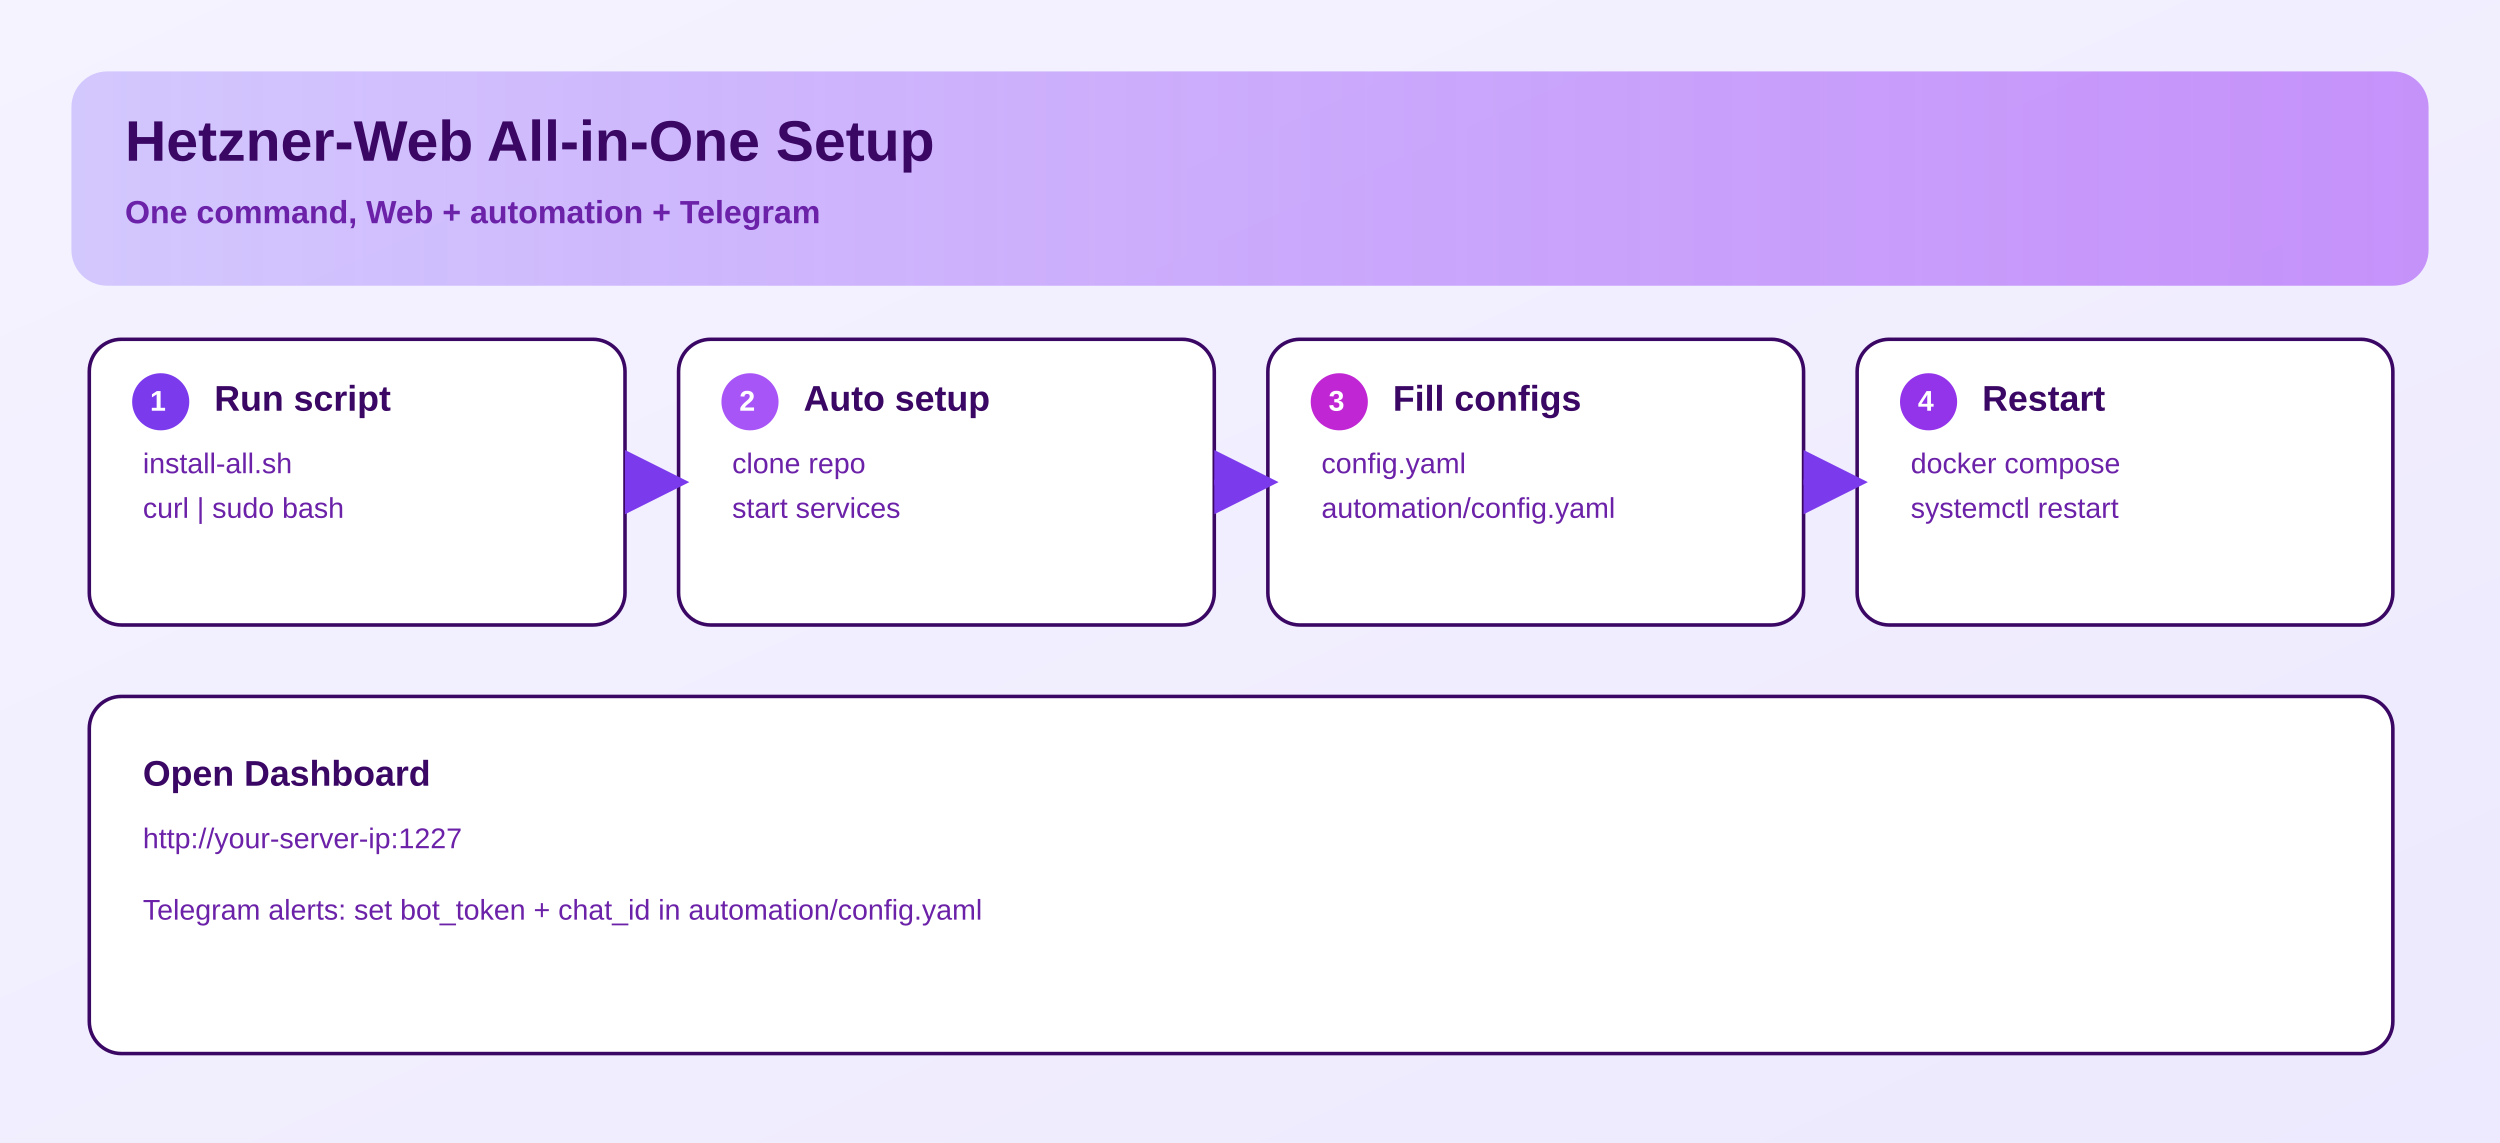
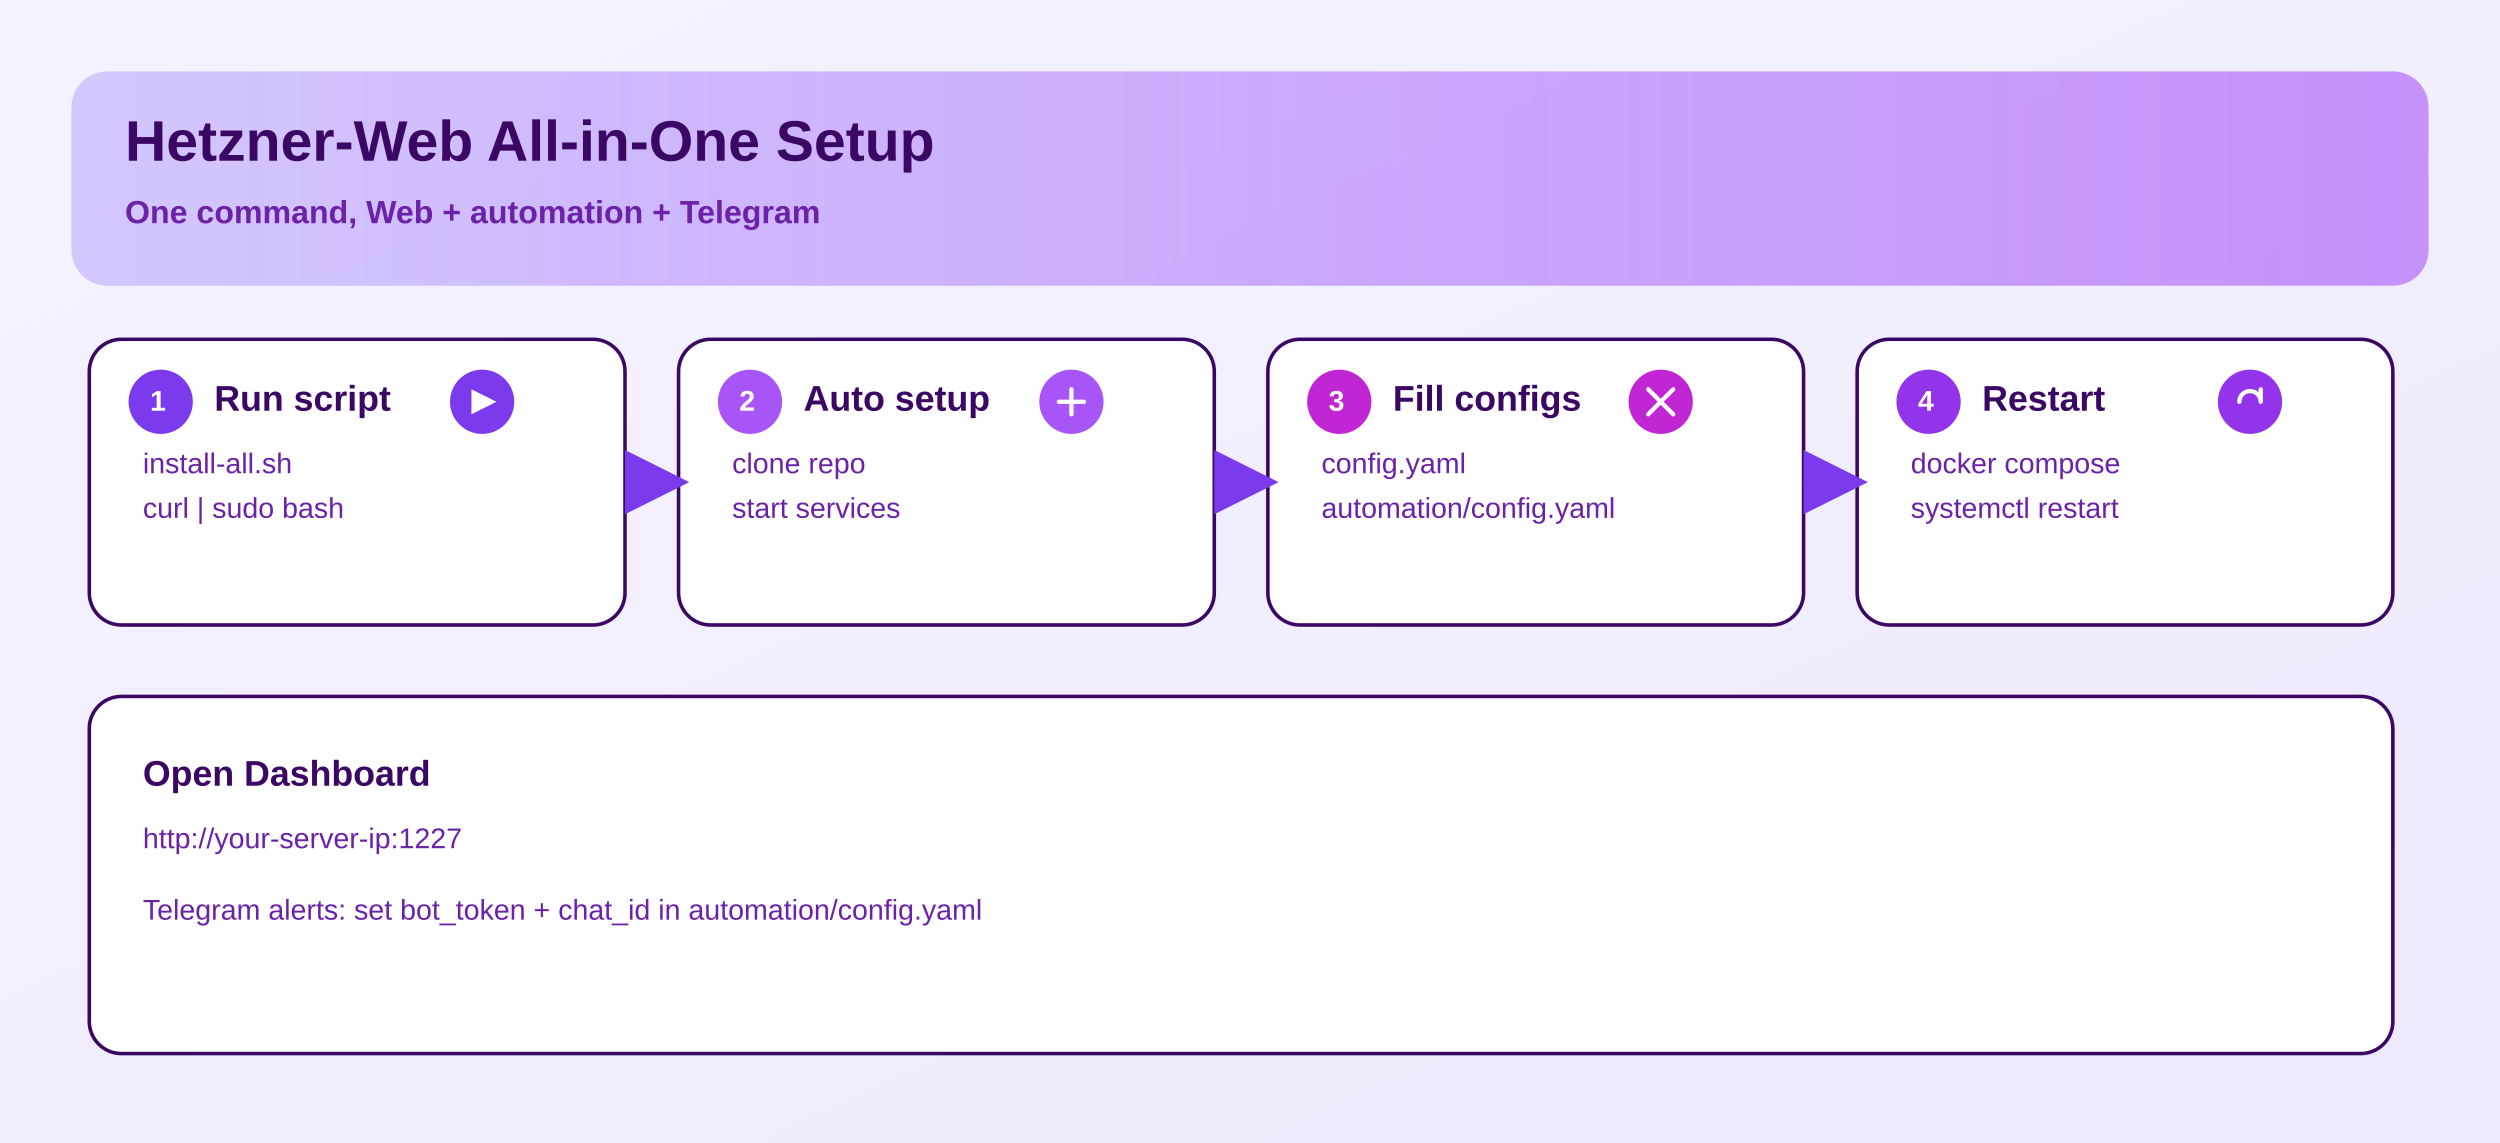
<svg xmlns="http://www.w3.org/2000/svg" width="1400" height="640" viewBox="0 0 1400 640">
  <defs>
    <linearGradient id="bg" x1="0" x2="1" y1="0" y2="1">
      <stop offset="0%" stop-color="#f5f3ff" />
      <stop offset="100%" stop-color="#ede9fe" />
    </linearGradient>
    <linearGradient id="glow" x1="0" x2="1" y1="0" y2="0">
      <stop offset="0%" stop-color="#c4b5fd" stop-opacity="0.7" />
      <stop offset="100%" stop-color="#a855f7" stop-opacity="0.6" />
    </linearGradient>
    <style>
      .title { font: 800 32px "Arial Rounded MT Bold", "Trebuchet MS", Arial, sans-serif; fill: #3b0764; }
      .subtitle { font: 600 18px "Arial Rounded MT Bold", "Trebuchet MS", Arial, sans-serif; fill: #6b21a8; }
      .card { fill: #ffffff; stroke: #3b0764; stroke-width: 2; rx: 18; ry: 18; }
      .step { font: 800 20px "Arial Rounded MT Bold", "Trebuchet MS", Arial, sans-serif; fill: #3b0764; }
      .text { font: 500 16px "Arial Rounded MT Bold", "Trebuchet MS", Arial, sans-serif; fill: #6b21a8; }
      .badge { font: 800 16px "Arial Rounded MT Bold", "Trebuchet MS", Arial, sans-serif; fill: #ffffff; }
      .arrow { stroke: #7c3aed; stroke-width: 3; fill: none; marker-end: url(#arrow); }
+       .icon { stroke: #ffffff; stroke-width: 2.4; fill: none; stroke-linecap: round; stroke-linejoin: round; }
    </style>
    <marker id="arrow" markerWidth="12" markerHeight="12" refX="10" refY="6" orient="auto">
      <path d="M0,0 L12,6 L0,12 Z" fill="#7c3aed" />
    </marker>
  </defs>
  <rect x="0" y="0" width="1400" height="640" fill="url(#bg)" />
  <rect x="40" y="40" width="1320" height="120" fill="url(#glow)" rx="20" ry="20" />
  <text x="70" y="90" class="title">Hetzner-Web All-in-One Setup</text>
  <text x="70" y="125" class="subtitle">One command, Web + automation + Telegram</text>
  <rect x="50" y="190" width="300" height="160" class="card" />
-   <circle cx="90" cy="225" r="16" fill="#7c3aed" />
+   <circle cx="90" cy="225" r="18" fill="#7c3aed" />
  <text x="84" y="230" class="badge">1</text>
+   <circle cx="270" cy="225" r="18" fill="#7c3aed" />
+   <path d="M264 218 L278 225 L264 232 Z" fill="#ffffff" />
  <text x="120" y="230" class="step">Run script</text>
  <text x="80" y="265" class="text">install-all.sh</text>
  <text x="80" y="290" class="text">curl | sudo bash</text>
  <rect x="380" y="190" width="300" height="160" class="card" />
-   <circle cx="420" cy="225" r="16" fill="#a855f7" />
+   <circle cx="420" cy="225" r="18" fill="#a855f7" />
  <text x="414" y="230" class="badge">2</text>
+   <circle cx="600" cy="225" r="18" fill="#a855f7" />
+   <path class="icon" d="M593 225 L607 225 M600 218 L600 232" />
  <text x="450" y="230" class="step">Auto setup</text>
  <text x="410" y="265" class="text">clone repo</text>
  <text x="410" y="290" class="text">start services</text>
  <rect x="710" y="190" width="300" height="160" class="card" />
-   <circle cx="750" cy="225" r="16" fill="#c026d3" />
+   <circle cx="750" cy="225" r="18" fill="#c026d3" />
  <text x="744" y="230" class="badge">3</text>
+   <circle cx="930" cy="225" r="18" fill="#c026d3" />
+   <path class="icon" d="M923 232 L937 218 M923 218 L937 232" />
  <text x="780" y="230" class="step">Fill configs</text>
  <text x="740" y="265" class="text">config.yaml</text>
  <text x="740" y="290" class="text">automation/config.yaml</text>
  <rect x="1040" y="190" width="300" height="160" class="card" />
-   <circle cx="1080" cy="225" r="16" fill="#9333ea" />
+   <circle cx="1080" cy="225" r="18" fill="#9333ea" />
  <text x="1074" y="230" class="badge">4</text>
+   <circle cx="1260" cy="225" r="18" fill="#9333ea" />
+   <path class="icon" d="M1254 225 A6 6 0 1 1 1266 225 M1266 225 L1266 218" />
  <text x="1110" y="230" class="step">Restart</text>
  <text x="1070" y="265" class="text">docker compose</text>
  <text x="1070" y="290" class="text">systemctl restart</text>
  <path d="M350 270 L380 270" class="arrow" />
  <path d="M680 270 L710 270" class="arrow" />
  <path d="M1010 270 L1040 270" class="arrow" />
  <rect x="50" y="390" width="1290" height="200" class="card" />
  <text x="80" y="440" class="step">Open Dashboard</text>
  <text x="80" y="475" class="text">http://your-server-ip:1227</text>
  <text x="80" y="515" class="text">Telegram alerts: set bot_token + chat_id in automation/config.yaml</text>
</svg>
